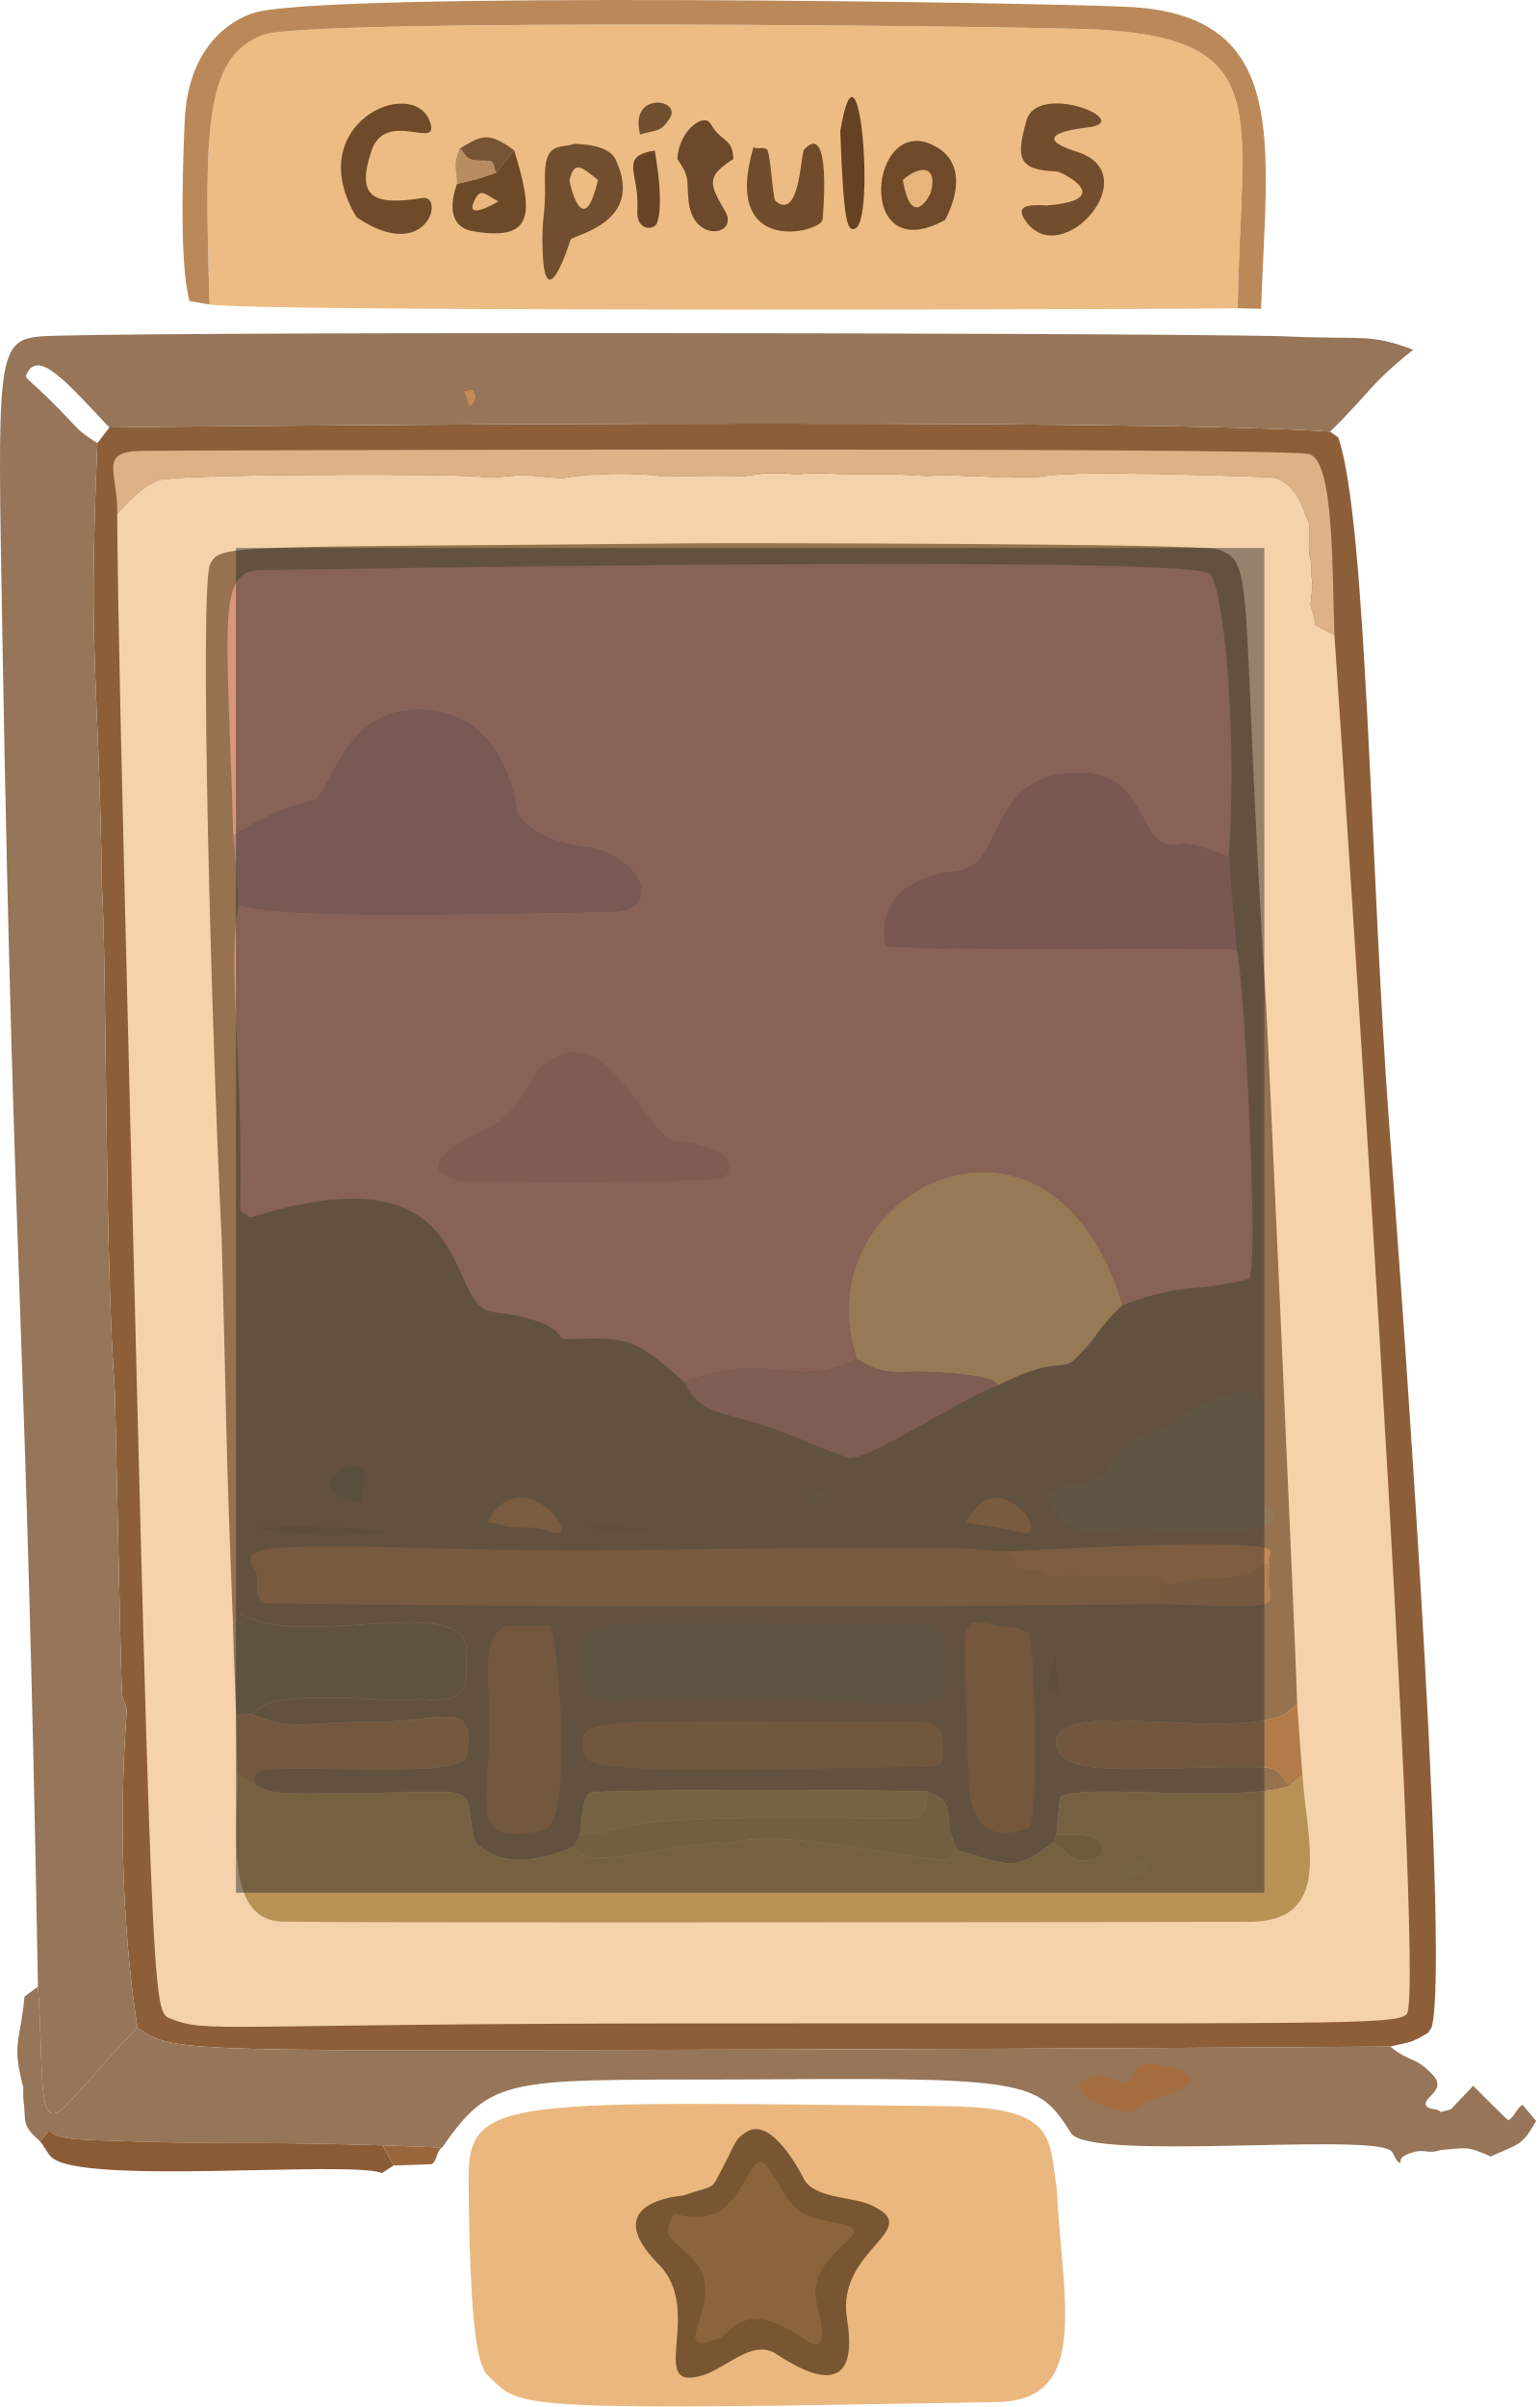
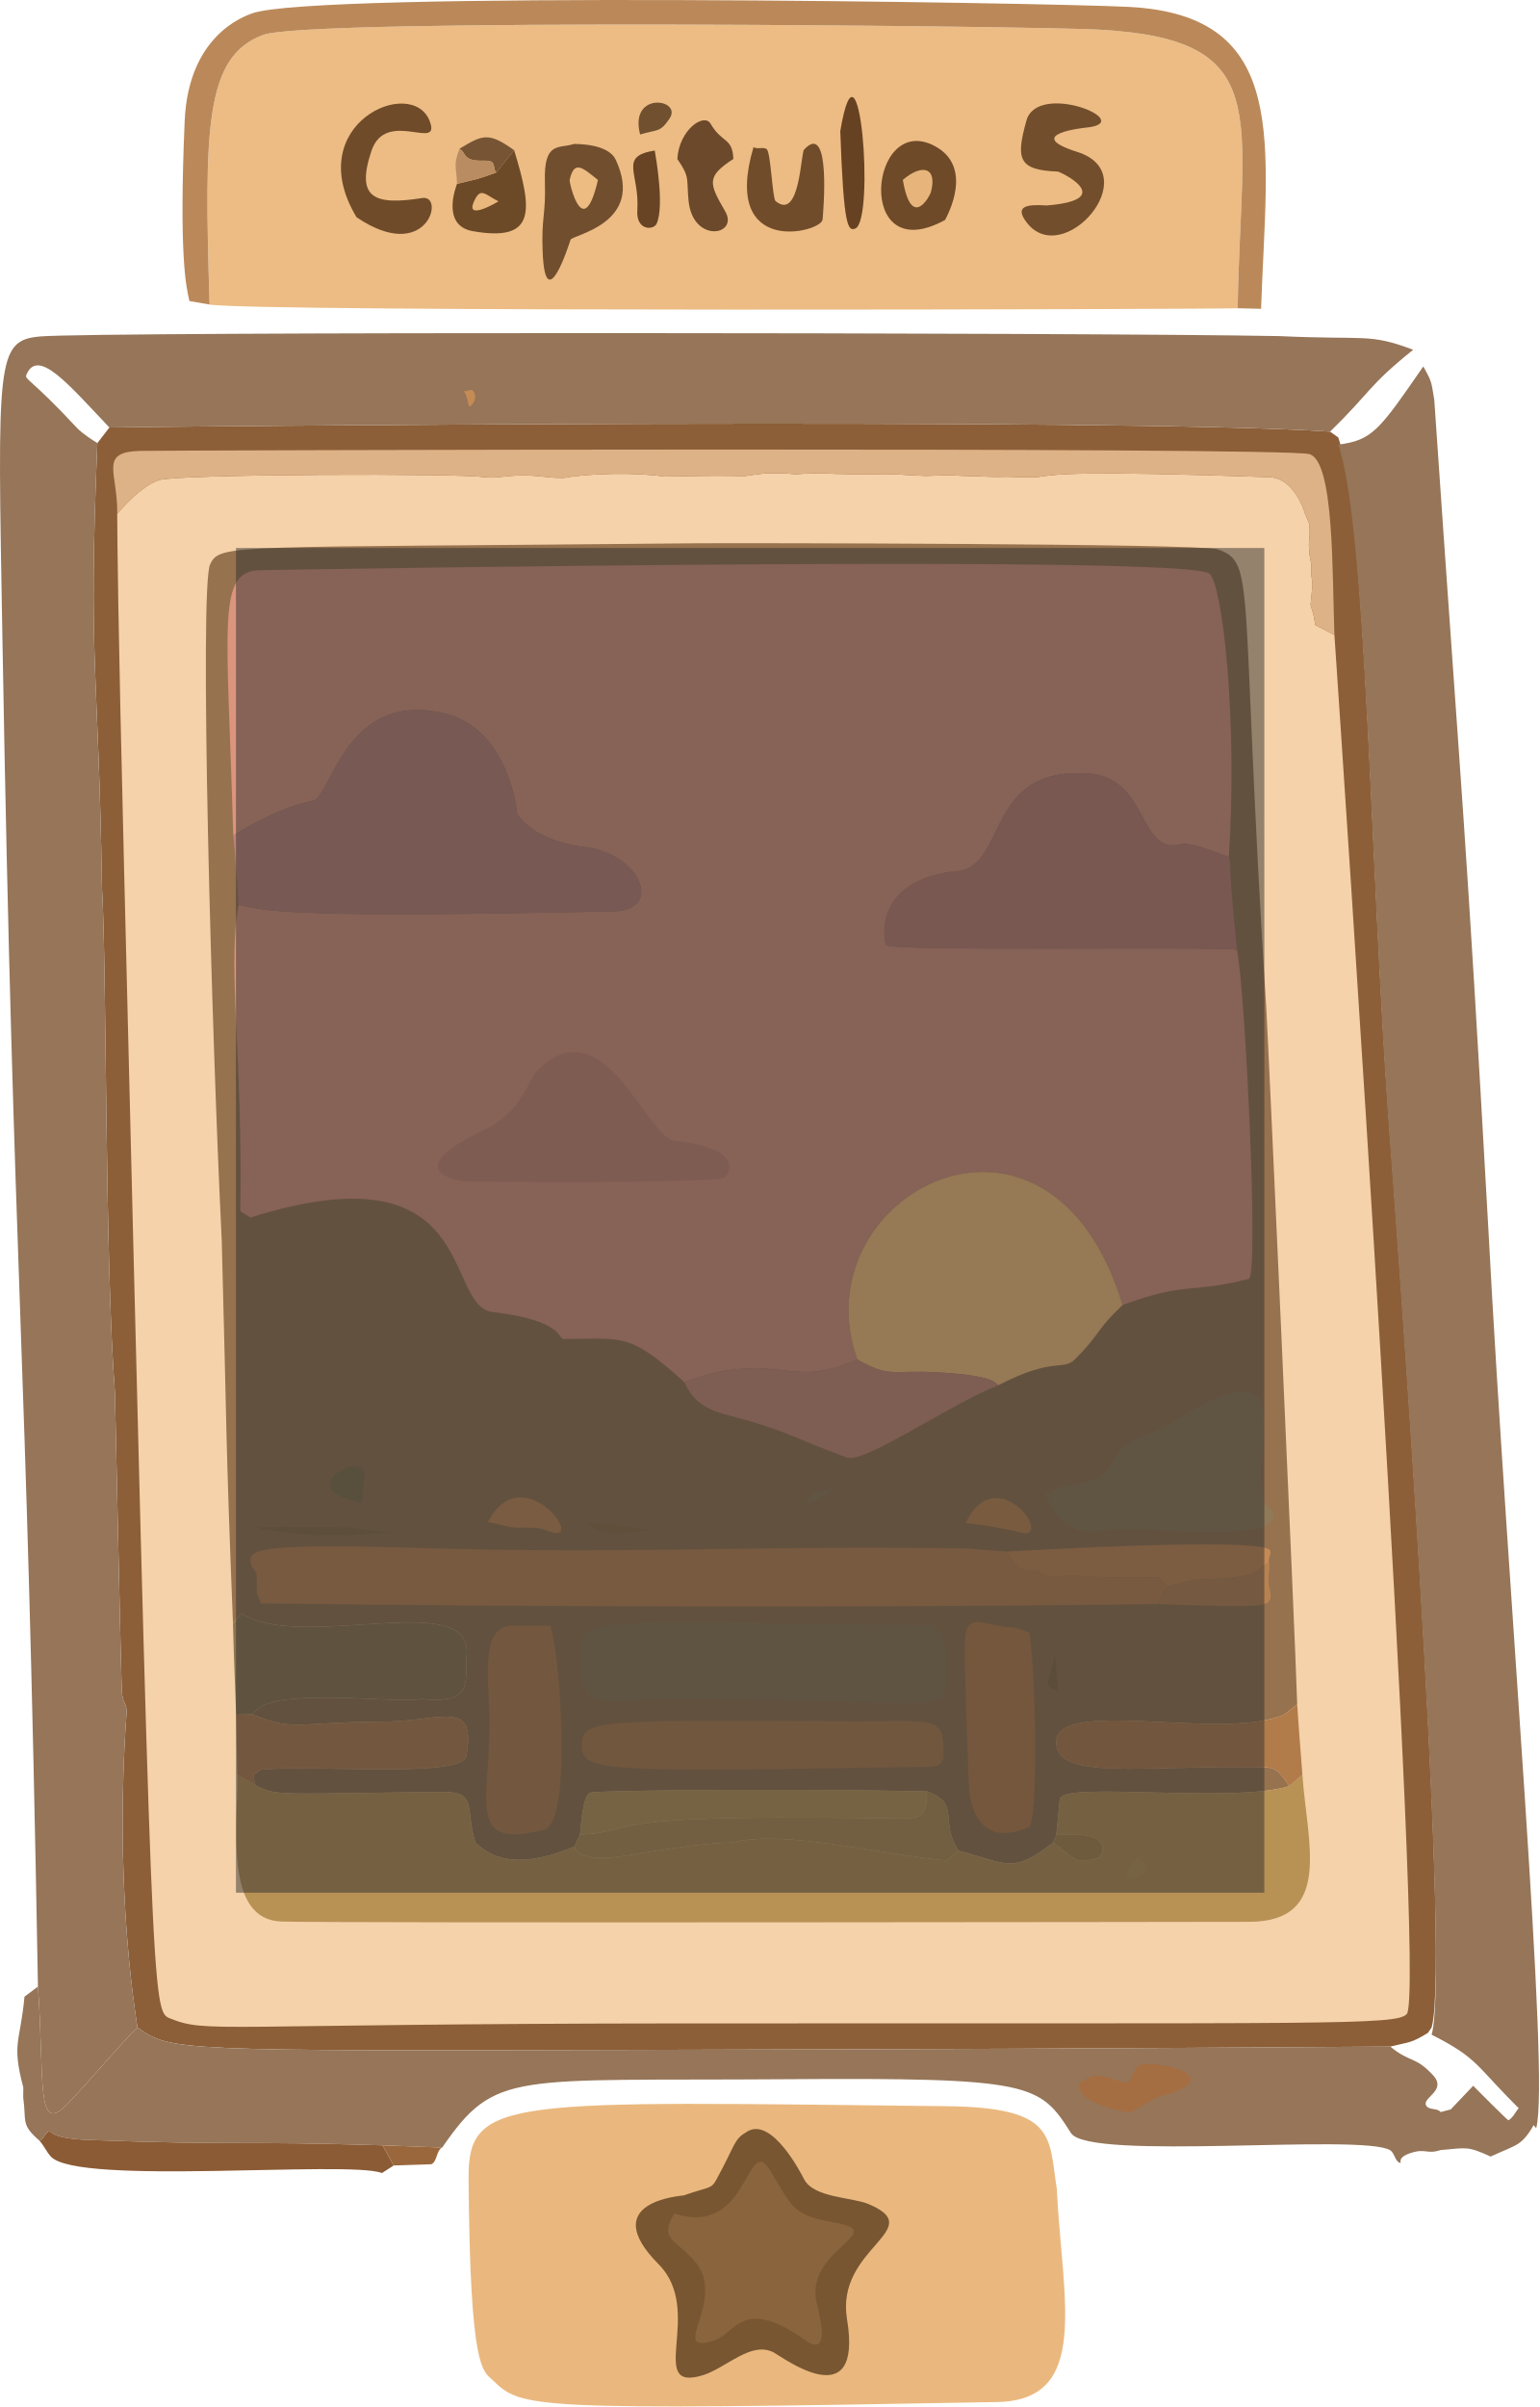
<svg xmlns="http://www.w3.org/2000/svg" width="229" height="358" viewBox="0 0 229 358" fill="none">
  <path fill-rule="evenodd" clip-rule="evenodd" d="M16.276 63.584C22.569 63.437 165.957 62.05 197.883 64.197L199.104 65.059C203.385 77.487 203.86 129.744 206.733 167.993C207.534 178.659 215.983 291.144 212.995 301.557L212.437 302.367C209.811 303.949 209.823 303.653 206.845 304.395C151.312 304.733 151.431 304.737 95.838 304.882C25.861 305.065 25.361 305.059 20.451 301.548C19.881 297.865 17.059 279.658 18.816 254.988C18.934 253.333 18.366 253.536 18.154 251.942C18.01 250.851 17.142 207.68 17.092 207.032C15.571 187.25 15.904 144.036 15.171 132.015C14.655 98.758 13.096 98.951 14.485 65.901C15.082 65.129 15.679 64.356 16.276 63.584Z" fill="#8C5F39" />
  <path fill-rule="evenodd" clip-rule="evenodd" d="M17.441 76.424C20.987 72.287 23.086 71.6 23.695 71.4C26.432 70.503 68.581 70.385 71.84 70.962L73.34 71.044C77.96 70.585 77.834 70.597 82.34 71.046L83.84 71.091C87.97 70.344 94.949 70.281 98.84 70.881C104.864 70.805 104.749 70.707 110.84 70.811L112.34 70.591L113.84 70.409H115.34L116.84 70.412L118.34 70.54L119.84 70.446L121.34 70.4L122.84 70.416L124.34 70.487L125.84 70.51L127.34 70.542L128.84 70.521L130.34 70.569L131.84 70.575L133.34 70.551L134.84 70.645L136.34 70.724L137.84 70.793L139.34 70.734L140.84 70.665L142.34 70.736L143.84 70.808L145.34 70.833L146.84 70.906L148.34 70.938L149.84 70.909L151.34 70.959L152.84 70.993L154.34 70.965C157.066 70.531 160.469 69.99 188.84 70.975C192.52 71.105 194.006 75.885 194.188 76.472L194.816 77.972L194.849 79.472L194.731 80.972L194.816 82.472L195.104 83.972L195.1 85.472L195.275 86.972L195.13 88.472L194.98 89.972L195.433 91.472L195.692 92.972L198.533 94.44C199.645 110.832 212.213 296.071 209.305 299.536C207.859 301.258 198.365 300.882 101.837 300.946C31.193 300.994 30.928 302.467 25.243 300.18C22.642 299.133 22.597 297.93 18.49 130.45C17.512 90.591 17.464 80.746 17.441 76.424Z" fill="#F5D2A9" />
  <path fill-rule="evenodd" clip-rule="evenodd" d="M32.991 184.47C31.436 152.92 29.645 87.258 31.265 83.928C32.781 80.811 33.902 81.499 103.343 80.806C108.881 80.752 178.661 80.828 181.16 81.696C186.975 83.721 184.379 86.231 188.397 150.007C188.682 154.525 192.669 242.692 192.996 253.489L191.147 254.971C181.925 259.141 156.33 252.074 157.161 259.494C157.736 264.624 169.655 262.683 185.831 262.818C189.434 262.849 189.749 262.549 191.841 265.645C183.509 268.276 158.465 264.96 157.719 267.492C157.595 267.913 157.677 267.897 157.146 272.968L156.683 274.042C150.624 278.736 149.997 277.218 142.632 275.265C139.653 270.823 143.046 268.264 137.931 266.442C117.938 265.986 91.352 266.275 88.196 266.571C87.585 266.629 86.834 266.463 86.282 272.892L85.46 274.63C75.311 278.947 71.97 275.017 70.739 274.09C69.15 268.975 71.135 266.475 65.832 266.524C41.378 266.751 41.195 267.234 37.889 265.471L37.754 263.971L38.841 263.203C47.19 262.44 68.771 264.504 69.372 261.186C70.944 252.501 65.684 256.032 56.823 256.068C43.991 256.119 43.787 257.557 37.53 254.971C38.816 253.974 38.553 251.856 55.271 252.688C62.282 253.038 62.24 252.663 62.844 252.72C70.436 253.422 69.182 250.341 69.441 245.955C70.019 236.23 44.858 245.73 35.91 239.971L34.661 241.437C33.528 212.883 33.761 212.988 32.991 184.47Z" fill="#96724F" />
  <path fill-rule="evenodd" clip-rule="evenodd" d="M34.699 124.245C33.803 92.412 32.184 84.915 38.742 84.807C50.036 84.62 176.246 82.519 179.933 85.312C181.862 86.772 184.163 107.076 182.828 127.458C176.176 124.92 176.059 125.505 175.274 125.643C169.355 126.691 170.788 115.617 161.879 115.033C146.413 114.019 149.942 128.8 142.423 129.561C129.559 130.861 131.554 140.293 131.855 140.568C132.961 141.574 181.81 140.735 184.034 141.285C185.218 146.669 187.348 189.825 185.786 190.218C176.99 192.432 176.642 190.572 167.018 194.097C156.122 158.029 118.849 177.705 127.55 202.201C117.052 206.889 115.922 200.569 101.785 205.536C93.546 198.144 92.867 199.132 83.869 199.153C82.966 199.155 83.953 196.419 73.318 195.143C65.833 194.244 71.654 170.26 37.266 181.081L35.751 180.153C36.109 156.169 33.805 144.213 35.486 134.58C39.847 135.567 44.341 136.584 91.361 135.54C98.689 135.376 95.383 126.955 86.844 125.95C85.966 125.848 79.714 125.113 76.95 121.062C76.95 121.062 75.88 108.297 65.947 106.051C51.178 102.714 49.39 118.623 46.474 119.141C45.463 119.319 41.803 119.968 34.699 124.245Z" fill="#DB947E" />
  <path fill-rule="evenodd" clip-rule="evenodd" d="M31.184 45.295C30.368 19.021 30.497 8.367 39.186 5.182C46.067 2.661 154.026 3.904 163.344 4.399C189.84 5.806 184.574 16.899 184.142 45.847C181.071 45.995 37.958 46.426 31.184 45.295Z" fill="#ECBC84" />
  <path fill-rule="evenodd" clip-rule="evenodd" d="M190.315 49.989C203.462 50.598 203.599 49.535 210.253 52.019C203.402 57.534 204.175 58.065 197.882 64.197C165.956 62.05 22.568 63.437 16.276 63.584C10.214 57.206 5.675 51.699 3.944 55.697C3.598 56.495 4.463 56.127 11.402 63.591C11.612 63.818 12.28 64.536 14.485 65.901C13.096 98.951 14.654 98.758 15.17 132.015C15.904 144.036 15.571 187.25 17.092 207.032C17.141 207.68 18.01 250.851 18.154 251.942C18.365 253.536 18.934 253.333 18.815 254.988C17.059 279.658 19.88 297.865 20.45 301.548C17.603 304.329 13.675 309.156 9.994 312.972C5.282 317.856 6.649 309.143 5.647 295.467C3.872 194.774 2.113 195 0.35 94.463C-0.367 53.59 -0.601 50.619 5.99 50.041C14.239 49.32 162.001 49.45 190.315 49.989Z" fill="#967558" />
  <path fill-rule="evenodd" clip-rule="evenodd" d="M157.221 325.482C158.053 342.183 162.303 357.007 148.342 357.262C78.403 358.54 77.626 358.182 73.302 354.009C71.841 352.599 69.909 352.693 69.714 323.964C69.63 311.772 75.664 312.54 140.838 313.261C157.201 313.443 156.003 317.761 157.221 325.482Z" fill="#EAB87E" />
  <path fill-rule="evenodd" clip-rule="evenodd" d="M35.291 263.982L37.889 265.472C41.195 267.234 41.378 266.751 65.832 266.525C71.135 266.475 69.15 268.976 70.739 274.091C71.97 275.018 75.311 278.948 85.46 274.631C85.491 274.643 85.919 277.19 92.855 276.032C108.069 273.489 107.993 274.287 109.28 273.977C116.759 272.172 130.388 275.696 140.841 276.735L142.632 275.265C149.997 277.218 150.624 278.736 156.683 274.043C159.975 276.351 159.821 277.502 163.466 276.24C164.003 276.054 166.01 272.073 157.146 272.969C157.677 267.897 157.595 267.914 157.719 267.492C158.465 264.96 183.509 268.277 191.841 265.646L193.769 263.96C194.447 274.031 198.428 285.812 185.822 285.84C180.494 285.852 48.576 286.046 41.858 285.794C33.293 285.473 35.435 271.833 35.291 263.982Z" fill="#B89155" />
  <path fill-rule="evenodd" clip-rule="evenodd" d="M5.647 295.467C6.649 309.142 5.282 317.856 9.994 312.972C13.675 309.156 17.603 304.329 20.45 301.548C25.361 305.059 25.861 305.065 95.837 304.882C151.43 304.737 151.312 304.732 206.845 304.395C209.839 306.859 210.541 305.758 213.221 308.671C215.378 311.014 211.318 312.051 212.243 313.252C212.705 313.854 213.878 313.531 214.34 314.133L215.84 313.74C216.953 312.568 218.066 311.397 219.178 310.225C219.592 310.642 224.329 315.414 224.429 315.357C225.332 314.842 225.625 313.566 226.529 313.051L228.55 315.457C226.348 319.317 225.944 318.807 221.783 320.749C218.234 319.14 218.231 319.465 214.342 319.782C212.188 320.47 212.207 319.479 209.902 320.215C207.779 320.895 208.532 321.714 208.363 321.693C207.565 321.589 207.523 320.245 206.84 319.819C202.72 317.256 162.007 321.459 159.346 317.262C154.676 309.9 153.557 308.983 116.869 309.249C76.102 309.543 73.744 307.888 65.788 319.41L56.92 319.081C35.107 318.403 35.231 319.11 13.3 318.285C7.453 318.066 7.826 316.981 7.34 317.023C6.674 317.082 6.526 318.316 5.86 318.375C3.047 315.946 3.961 315.555 3.454 311.971L3.467 310.471C1.702 303.786 3.01 303.826 3.644 296.971L5.647 295.467Z" fill="#967558" />
  <path fill-rule="evenodd" clip-rule="evenodd" d="M34.699 124.245C41.803 119.969 45.463 119.319 46.474 119.141C49.39 118.623 51.178 102.714 65.947 106.052C75.88 108.297 76.95 121.062 76.95 121.062C79.714 125.114 85.966 125.849 86.844 125.951C95.383 126.956 98.689 135.377 91.362 135.54C44.341 136.584 39.847 135.567 35.487 134.58C35.313 133.77 35.632 133.905 34.699 124.245Z" fill="#BF8178" />
  <path fill-rule="evenodd" clip-rule="evenodd" d="M143.608 230.301C145.678 230.459 147.747 230.616 149.815 230.774L151.341 233.174L152.841 233.673L154.341 233.619L155.841 234.548C161.765 234.012 161.663 234.827 170.841 234.609L172.341 234.617L173.841 235.962L173.087 236.972L172.341 238.575C109.494 239.378 49.52 238.61 38.841 238.472L38.229 236.972C38.202 234.42 38.212 234.624 38.202 234.42C38.144 233.325 37.535 233.607 37.305 232.434C36.935 230.541 38.03 229.532 61.313 230.213C94.605 231.188 108.582 229.865 143.608 230.301Z" fill="#BD8350" />
  <path fill-rule="evenodd" clip-rule="evenodd" d="M167.019 194.097C163.035 197.839 163.767 198.325 159.999 202.107C158.071 204.043 157.063 201.634 148.5 206.041C148.125 205.92 148.575 204.595 139.329 204.102C132.577 203.742 132.384 204.957 127.551 202.201C118.849 177.705 156.123 158.029 167.019 194.097Z" fill="#F9C17A" />
  <path fill-rule="evenodd" clip-rule="evenodd" d="M182.829 127.458C183.182 128.511 182.7 128.438 184.035 141.285C181.811 140.735 132.962 141.574 131.856 140.568C131.555 140.293 129.56 130.861 142.424 129.561C149.943 128.8 146.414 114.019 161.88 115.033C170.789 115.617 169.356 126.691 175.275 125.643C176.06 125.505 176.177 124.92 182.829 127.458Z" fill="#C07F74" />
  <path fill-rule="evenodd" clip-rule="evenodd" d="M101.764 326.52C105.531 325.175 105.766 325.679 106.606 324.138C109.605 318.636 109.11 318.243 111.199 317.01C114.888 314.834 119.22 323.315 119.62 324.099C121.053 326.901 126.729 326.786 129.157 327.792C138.318 331.584 124.258 334.263 126.019 344.936C128.448 359.654 116.307 350.508 115.119 349.889C111.744 348.132 108.082 352.173 104.625 353.256C95.965 355.967 104.88 343.712 98.008 336.792C88.644 327.36 101.512 326.598 101.764 326.52Z" fill="#785632" />
  <path fill-rule="evenodd" clip-rule="evenodd" d="M28.183 44.778C27.694 42.696 26.617 38.118 27.472 18.044C28.009 5.411 36.098 2.495 37.525 1.982C46.768 -1.35 155.236 0.386 167.867 1.02C192.151 2.238 188.471 21.233 187.621 45.93C186.46 45.903 185.3 45.874 184.141 45.847C184.573 16.899 189.839 5.807 163.343 4.4C154.025 3.905 46.066 2.661 39.185 5.183C30.496 8.367 30.367 19.021 31.183 45.295C30.183 45.123 29.183 44.95 28.183 44.778Z" fill="#BB8959" />
  <path fill-rule="evenodd" clip-rule="evenodd" d="M17.442 76.424C17.544 70.236 14.639 67.252 20.799 67.064C23.417 66.983 190.985 66.448 194.807 67.543C198.527 68.609 198.185 85.176 198.534 94.44L195.693 92.972L195.434 91.472L194.981 89.972L195.131 88.472L195.276 86.972L195.101 85.472L195.105 83.972L194.817 82.472L194.732 80.972L194.85 79.472L194.817 77.972L194.189 76.472C194.007 75.885 192.521 71.105 188.841 70.975C160.47 69.99 157.067 70.531 154.341 70.965L152.841 70.993L151.341 70.959L149.841 70.909L148.341 70.938L146.841 70.906L145.341 70.833L143.841 70.808L142.341 70.736L140.841 70.665L139.341 70.734L137.841 70.793L136.341 70.724L134.841 70.645L133.341 70.551L131.841 70.575L130.341 70.569L128.841 70.521L127.341 70.542L125.841 70.51L124.341 70.487L122.841 70.416L121.341 70.4L119.841 70.446L118.341 70.54L116.841 70.412L115.341 70.409H113.841L112.341 70.591L110.841 70.811C104.75 70.707 104.865 70.805 98.841 70.881C94.95 70.281 87.971 70.344 83.841 71.091L82.341 71.046C77.835 70.597 77.961 70.585 73.341 71.044L71.841 70.962C68.582 70.385 26.433 70.503 23.696 71.4C23.087 71.6 20.988 72.287 17.442 76.424Z" fill="#DEB287" />
  <path fill-rule="evenodd" clip-rule="evenodd" d="M86.5 244.438C88.02 240.616 89.299 241.191 137.839 241.716C141.288 241.753 140.772 247.417 140.695 250.452C140.578 255.186 137.73 252.732 98.722 252.627C91.11 252.606 85.341 256.021 86.5 244.438Z" fill="#8E7854" />
  <path fill-rule="evenodd" clip-rule="evenodd" d="M77.814 175.797C69.484 175.706 69.526 175.833 68.818 175.698C59.211 173.865 71.323 168.357 71.923 168.086C77.56 165.522 78.64 160.545 79.773 159.383C89.74 149.138 96.165 169.172 100.323 169.637C111.249 170.858 108.339 174.855 107.692 175.215C106.66 175.791 81.126 175.949 77.814 175.797Z" fill="#CC8773" />
  <path fill-rule="evenodd" clip-rule="evenodd" d="M182.891 207.28C191.53 205.174 186.323 215.661 188.021 223.342C188.179 224.049 189.334 224.259 189.46 224.971C189.722 226.447 189.463 228.718 170.879 227.469C161.948 226.869 159.445 230.442 155.57 222.27C157.186 221.635 156.914 221.2 158.764 221.017C166.951 220.201 164.414 215.734 169.217 213.948C176.402 211.278 175.61 209.901 182.891 207.28Z" fill="#907956" />
  <path fill-rule="evenodd" clip-rule="evenodd" d="M34.66 241.437L35.91 239.971C44.857 245.73 70.018 236.231 69.441 245.955C69.181 250.341 70.435 253.422 62.844 252.72C62.239 252.663 62.281 253.038 55.27 252.688C38.553 251.856 38.815 253.974 37.53 254.971L35.134 255.03C34.887 248.119 34.846 248.286 34.66 241.437Z" fill="#8D7650" />
  <path fill-rule="evenodd" clip-rule="evenodd" d="M100.341 329.211C111.548 332.923 111.018 316.926 114.606 322.855C118.116 328.656 117.882 329.428 124.541 330.642C131.978 331.996 120.279 334.512 121.382 341.962C121.515 342.865 124.082 351.088 119.816 348.063C110.489 341.445 109.404 347.041 106.38 348.054C98.99 350.526 108.549 341.92 103.206 336.129C100.221 332.892 98.084 333.012 100.341 329.211Z" fill="#8A643C" />
  <path fill-rule="evenodd" clip-rule="evenodd" d="M127.551 202.201C132.384 204.957 132.577 203.742 139.329 204.102C148.575 204.595 148.125 205.92 148.5 206.041C141.351 208.812 128.608 217.753 125.968 216.771C116.811 213.363 117.135 212.772 107.73 210.319C103.063 209.103 102.318 206.349 101.785 205.536C115.923 200.569 117.052 206.889 127.551 202.201Z" fill="#CB8C74" />
  <path fill-rule="evenodd" clip-rule="evenodd" d="M127.322 256.036C137.927 256.045 140.13 255.301 140.313 259.428C140.43 262.059 140.483 262.738 137.891 262.779C88.914 263.539 86.573 263.584 86.6 259.473C86.624 255.817 88.586 255.768 127.322 256.036Z" fill="#B37E4E" />
  <path fill-rule="evenodd" clip-rule="evenodd" d="M81.847 241.782C83.238 245.406 85.21 271.002 80.976 272.109C68.864 275.277 73.149 267.399 72.811 254.91C72.667 249.572 71.467 241.685 76.354 241.785C79.221 241.844 79.056 241.783 81.847 241.782Z" fill="#B57F4E" />
  <path fill-rule="evenodd" clip-rule="evenodd" d="M151.14 242.1C151.807 242.348 152.476 242.595 153.144 242.843C154.077 248.015 154.536 271.151 153.055 271.778C144.528 275.387 144.178 266.375 144.145 265.503C143.488 248.583 143.539 246.091 143.575 244.404C143.68 239.28 146.169 241.937 151.14 242.1Z" fill="#B67D4B" />
  <path fill-rule="evenodd" clip-rule="evenodd" d="M192.995 253.49C193.082 254.325 192.998 254.154 193.768 263.96L191.84 265.646C189.748 262.55 189.433 262.849 185.83 262.818C169.654 262.683 157.735 264.624 157.16 259.494C156.329 252.074 181.924 259.142 191.146 254.972L192.995 253.49Z" fill="#B27B4A" />
  <path fill-rule="evenodd" clip-rule="evenodd" d="M35.135 255.03L37.53 254.971C43.787 257.557 43.991 256.119 56.823 256.068C65.684 256.032 70.944 252.501 69.372 261.186C68.771 264.504 47.19 262.44 38.841 263.204L37.754 263.971L37.889 265.471L35.291 263.982C35.238 260.998 35.186 258.013 35.135 255.03Z" fill="#B47F4F" />
  <path fill-rule="evenodd" clip-rule="evenodd" d="M137.931 266.442C143.046 268.265 139.652 270.823 142.631 275.265L140.841 276.735C130.387 275.696 116.758 272.172 109.279 273.977C107.992 274.287 108.068 273.489 92.854 276.032C85.918 277.19 85.49 274.642 85.459 274.63L86.281 272.892C88.09 272.679 88.018 272.859 89.869 272.47C95.035 271.383 94.912 269.882 133.434 270.479C137.208 270.537 137.841 270.212 137.931 266.442Z" fill="#B28E52" />
  <path fill-rule="evenodd" clip-rule="evenodd" d="M137.931 266.442C137.841 270.212 137.208 270.537 133.434 270.479C94.912 269.882 95.035 271.383 89.869 272.47C88.018 272.859 88.09 272.679 86.281 272.892C86.833 266.463 87.585 266.63 88.195 266.571C91.351 266.276 117.937 265.986 137.931 266.442Z" fill="#BA9557" />
  <path fill-rule="evenodd" clip-rule="evenodd" d="M5.86 318.375C6.526 318.317 6.675 317.082 7.341 317.024C7.827 316.982 7.453 318.066 13.3 318.285C35.232 319.11 35.107 318.403 56.92 319.081C57.472 320.079 58.024 321.078 58.576 322.077L56.841 323.195C51.618 321.291 11.628 325.11 7.576 320.763C6.909 320.046 6.529 319.092 5.86 318.375Z" fill="#8B5B35" />
  <path fill-rule="evenodd" clip-rule="evenodd" d="M149.815 230.774C152.94 230.595 187.576 228.609 188.932 230.559C189.295 231.081 188.49 231.944 188.853 232.466C187.717 232.706 186.979 233.975 185.844 234.213C179.878 235.472 179.776 234.08 173.841 235.962L172.341 234.616L170.841 234.609C161.662 234.826 161.764 234.012 155.841 234.548L154.341 233.619L152.841 233.673L151.341 233.173L149.815 230.774Z" fill="#C68A55" />
  <path fill-rule="evenodd" clip-rule="evenodd" d="M85.371 21.417C85.903 21.413 90.489 21.373 91.603 23.753C96.06 33.267 85.114 34.92 84.879 35.666C84.771 36.011 81.142 47.539 80.737 37.483C80.521 32.142 81.216 32.274 81.07 26.977C80.902 20.936 83.173 22.154 85.371 21.417Z" fill="#714E2E" />
  <path fill-rule="evenodd" clip-rule="evenodd" d="M155.73 30.559C166.383 29.7 157.764 25.529 157.341 25.514C151.465 25.3 151.128 23.592 152.71 17.94C154.378 11.985 169.344 18.178 161.653 18.974C161.346 19.005 151.986 19.971 160.275 22.596C170.652 25.881 158.107 40.2 152.721 33.053C150.904 30.642 152.758 30.363 155.73 30.559Z" fill="#734E2C" />
  <path fill-rule="evenodd" clip-rule="evenodd" d="M53.049 32.313C44.701 18.46 61.364 11.112 63.95 18.061C65.635 22.593 57.405 16.081 55.264 22.446C52.908 29.457 55.644 30.593 62.826 29.453C66.273 28.905 63.555 39.423 53.049 32.313Z" fill="#704B29" />
  <path fill-rule="evenodd" clip-rule="evenodd" d="M140.601 32.719C127.077 40.146 129.304 16.617 139.013 21.69C144.904 24.767 141.025 31.936 140.601 32.719Z" fill="#6E4A28" />
  <path fill-rule="evenodd" clip-rule="evenodd" d="M112.114 21.86C112.624 22.287 113.572 21.773 114.081 22.2C114.682 22.707 114.913 29.517 115.393 29.913C119.028 32.908 119.115 22.809 119.634 22.248C123.727 17.812 122.46 31.805 122.382 32.664C122.211 34.551 107.214 38.379 112.114 21.86Z" fill="#714C2A" />
  <path fill-rule="evenodd" clip-rule="evenodd" d="M76.49 22.34C79.296 31.461 79.704 36.015 70.353 34.383C65.651 33.562 67.785 27.904 67.995 27.349C70.968 26.616 70.883 26.744 73.847 25.656C74.727 24.55 75.609 23.445 76.49 22.34Z" fill="#6C4927" />
  <path fill-rule="evenodd" clip-rule="evenodd" d="M100.77 23.645C101.05 19.232 104.78 16.758 105.721 18.402C107.392 21.32 108.994 20.419 109.105 23.646C105.064 26.264 105.466 27.25 107.892 31.433C109.975 35.025 103.098 36.252 102.448 29.898C102.108 26.561 102.712 26.431 100.77 23.645Z" fill="#6B492A" />
  <path fill-rule="evenodd" clip-rule="evenodd" d="M160.404 309.931C163.16 308.286 163.199 308.571 166.295 309.438C166.788 309.576 167.397 309.913 167.819 309.624C168.704 309.019 168.734 307.359 169.764 307.066C172.026 306.426 183.645 308.92 172.316 311.92C171.021 312.264 168.519 314.37 167.715 314.193C159.68 312.433 160.866 310.548 160.404 309.931Z" fill="#A56E42" />
  <path fill-rule="evenodd" clip-rule="evenodd" d="M188.853 232.466C188.911 233.991 188.7 233.852 188.763 235.464C188.799 236.388 188.995 236.202 189.034 237.152C189.117 239.18 187.999 239.082 172.341 238.575L173.086 236.972L173.841 235.962C179.776 234.08 179.878 235.472 185.844 234.213C186.979 233.975 187.717 232.706 188.853 232.466Z" fill="#B88250" />
  <path fill-rule="evenodd" clip-rule="evenodd" d="M125.015 19.506C127.847 2.724 130.22 32.816 127.248 33.99C126.158 34.42 125.514 33.815 125.015 19.506Z" fill="#674222" />
  <path fill-rule="evenodd" clip-rule="evenodd" d="M72.576 226.383C77.607 216.846 86.751 229.043 82.341 227.948C80.774 227.558 80.895 227.138 77.84 227.205C75.141 227.264 75.287 226.806 72.576 226.383Z" fill="#C08854" />
  <path fill-rule="evenodd" clip-rule="evenodd" d="M97.411 22.386C97.564 23.244 98.886 30.665 97.69 33.279C97.245 34.254 94.62 34.353 94.821 31.266C95.185 25.691 91.977 23.273 97.411 22.386Z" fill="#684425" />
  <path fill-rule="evenodd" clip-rule="evenodd" d="M143.709 226.485C147.763 217.904 155.418 226.932 152.935 227.999C152.248 228.293 152.32 227.634 143.709 226.485Z" fill="#C18651" />
  <path fill-rule="evenodd" clip-rule="evenodd" d="M157.146 272.968C166.01 272.073 164.003 276.054 163.466 276.24C159.821 277.501 159.975 276.351 156.683 274.042L157.146 272.968Z" fill="#AB864A" />
  <path fill-rule="evenodd" clip-rule="evenodd" d="M53.848 223.479C44.355 221.894 51.658 217.282 53.292 218.128C54.82 218.922 54.06 219.326 53.848 223.479Z" fill="#826D4B" />
  <path fill-rule="evenodd" clip-rule="evenodd" d="M56.92 319.081L65.788 319.41C64.898 319.835 65.074 321.468 64.186 321.891C64.186 321.891 59.024 322.062 58.576 322.077C58.024 321.078 57.472 320.079 56.92 319.081Z" fill="#9A673D" />
  <path fill-rule="evenodd" clip-rule="evenodd" d="M68.367 22.12C71.783 20.061 72.654 19.587 76.49 22.34C75.609 23.445 74.727 24.55 73.847 25.656C73.43 25.29 73.629 24.483 73.212 24.117C72.915 23.858 71.946 23.889 71.835 23.892C68.745 23.992 69.393 22.644 68.367 22.12Z" fill="#765434" />
  <path fill-rule="evenodd" clip-rule="evenodd" d="M88.96 26.769C86.763 36.245 84.676 27.105 84.75 26.776C85.42 23.745 86.646 24.897 88.96 26.769Z" fill="#EDBC82" />
  <path fill-rule="evenodd" clip-rule="evenodd" d="M134.323 26.751C137.215 24.288 139.518 24.887 138.481 28.644C138.384 28.995 135.627 34.429 134.323 26.751Z" fill="#E7B57C" />
  <path fill-rule="evenodd" clip-rule="evenodd" d="M41.871 227.067C45.306 227.103 48.743 227.141 52.178 227.177C54.234 227.454 56.289 227.733 58.344 228.012C53.502 228.033 50.081 229.037 40.374 227.639L41.871 227.067Z" fill="#896C46" />
  <path fill-rule="evenodd" clip-rule="evenodd" d="M68.367 22.12C69.393 22.644 68.745 23.992 71.835 23.892C71.945 23.889 72.915 23.858 73.212 24.117C73.629 24.483 73.429 25.29 73.846 25.656C70.882 26.744 70.968 26.616 67.995 27.349C67.916 24.678 67.386 24.715 68.367 22.12Z" fill="#B98D61" />
  <path fill-rule="evenodd" clip-rule="evenodd" d="M95.238 20.003C93.537 13.5 101.593 14.693 99.616 17.633C98.16 19.797 97.809 19.198 95.238 20.003Z" fill="#70502F" />
  <path fill-rule="evenodd" clip-rule="evenodd" d="M86.914 226.392C92.269 226.692 92.092 227.143 97.379 227.493C89.186 228.757 89.203 227.809 86.914 226.392Z" fill="#8F6D47" />
  <path fill-rule="evenodd" clip-rule="evenodd" d="M74.167 29.953C73.915 30.104 69.214 32.889 70.505 29.991C71.495 27.77 72.077 28.881 74.167 29.953Z" fill="#EAB77C" />
  <path fill-rule="evenodd" clip-rule="evenodd" d="M156.972 246.036C157.131 247.989 157.289 249.942 157.447 251.895C157.136 250.766 156.234 251.677 155.899 250.462C155.803 250.111 155.979 250.136 156.972 246.036Z" fill="#876A45" />
  <path fill-rule="evenodd" clip-rule="evenodd" d="M169.41 275.991C169.385 277.163 170.657 276.438 170.631 277.584C170.627 277.743 170.606 278.702 169.341 279.105C165.305 280.394 169.241 276.174 169.41 275.991Z" fill="#BA9556" />
  <path fill-rule="evenodd" clip-rule="evenodd" d="M124.282 221.294C124.06 221.453 117.785 225.917 120.947 222.083C121.121 221.871 121.195 222.024 124.282 221.294Z" fill="#8F7754" />
  <path fill-rule="evenodd" clip-rule="evenodd" d="M68.936 58.074C69.224 58.453 70.076 57.714 70.364 58.093C71.078 59.031 70.47 59.852 70.38 59.971C69.368 61.337 69.972 59.434 68.936 58.074Z" fill="#C58B55" />
  <path fill-rule="evenodd" clip-rule="evenodd" d="M41.871 227.067L40.374 227.638C39.612 227.349 39.633 227.737 38.889 227.454C36.585 226.575 39.381 227.389 41.871 227.067Z" fill="#8B6D47" />
  <rect x="35.105" y="81.505" width="153" height="200" fill="#2F2F2F" fill-opacity="0.49" />
+   <path fill-rule="evenodd" clip-rule="evenodd" d="M211.755 54.505C213.075 56.842 212.932 56.761 213.39 59.462C217.606 121.114 217.974 120.928 221.43 182.662C224.347 237.943 230.657 309.034 228.552 316.529L226.531 314.123C219.402 307.174 220.203 306.286 212.997 302.629C215.985 292.216 207.535 179.731 206.734 169.064C203.862 130.816 203.386 78.559 199.105 66.131C204.198 65.467 205.191 64.01 211.755 54.505Z" fill="#967558" />
</svg>
